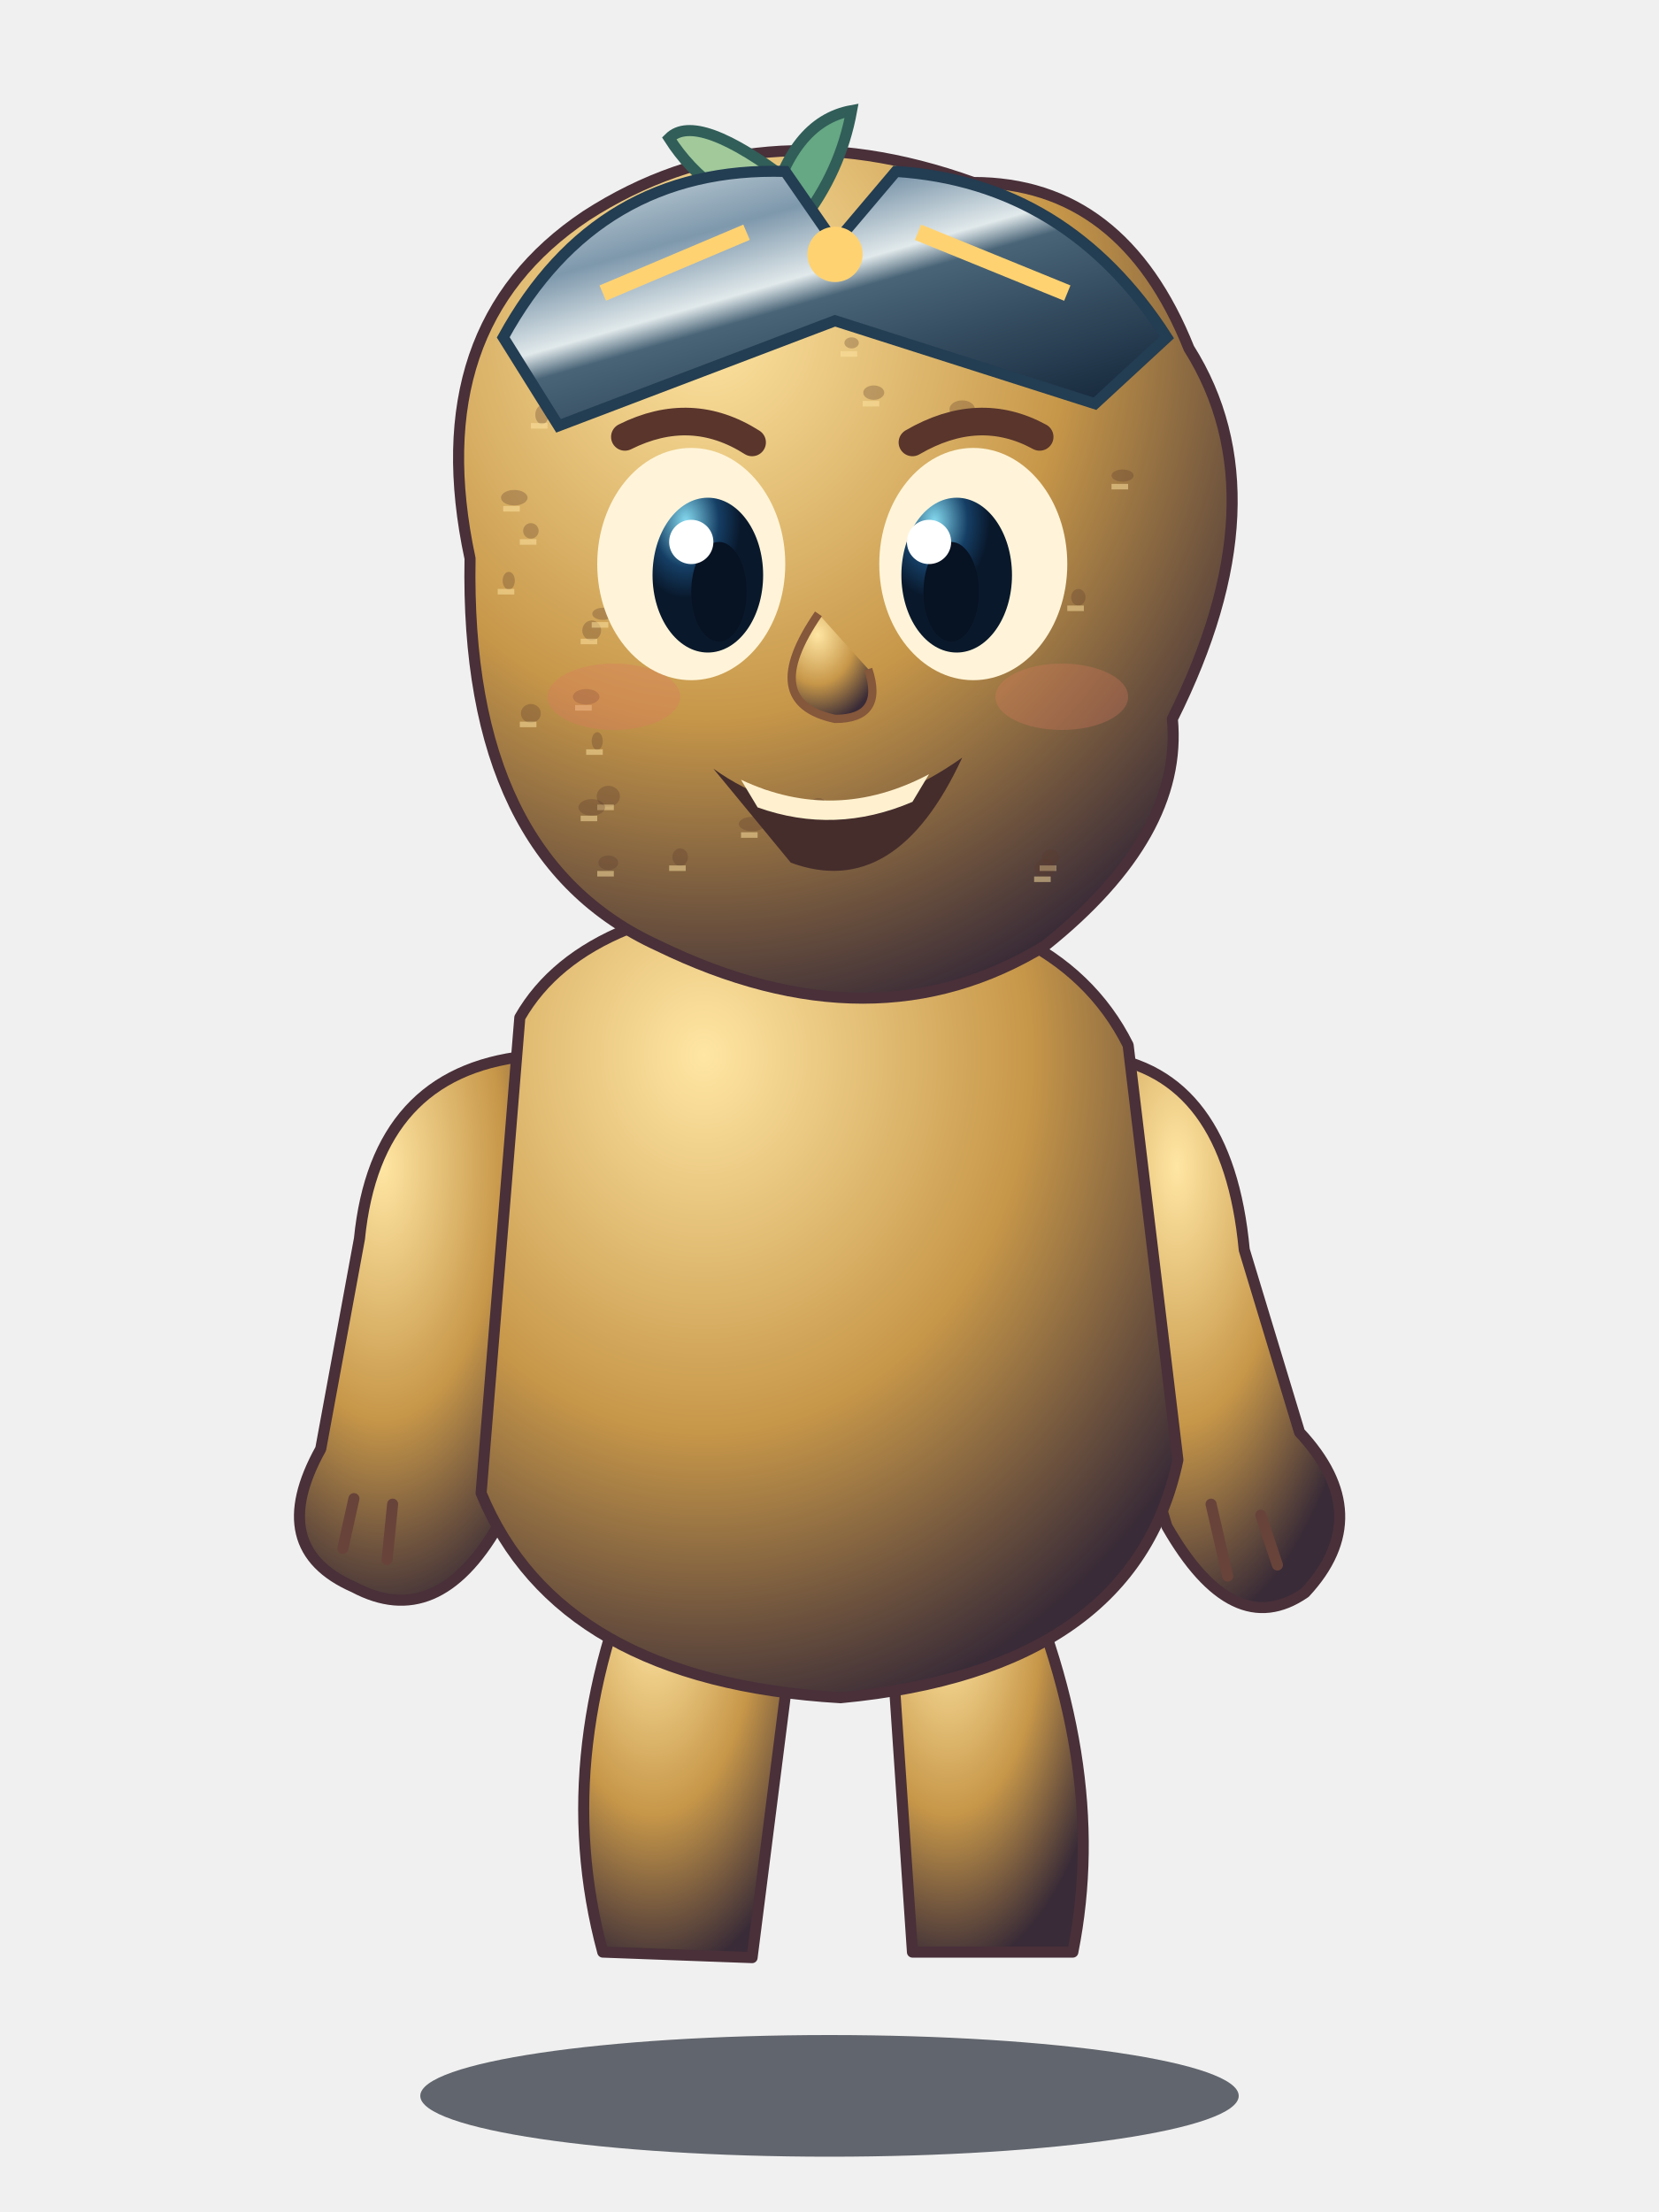
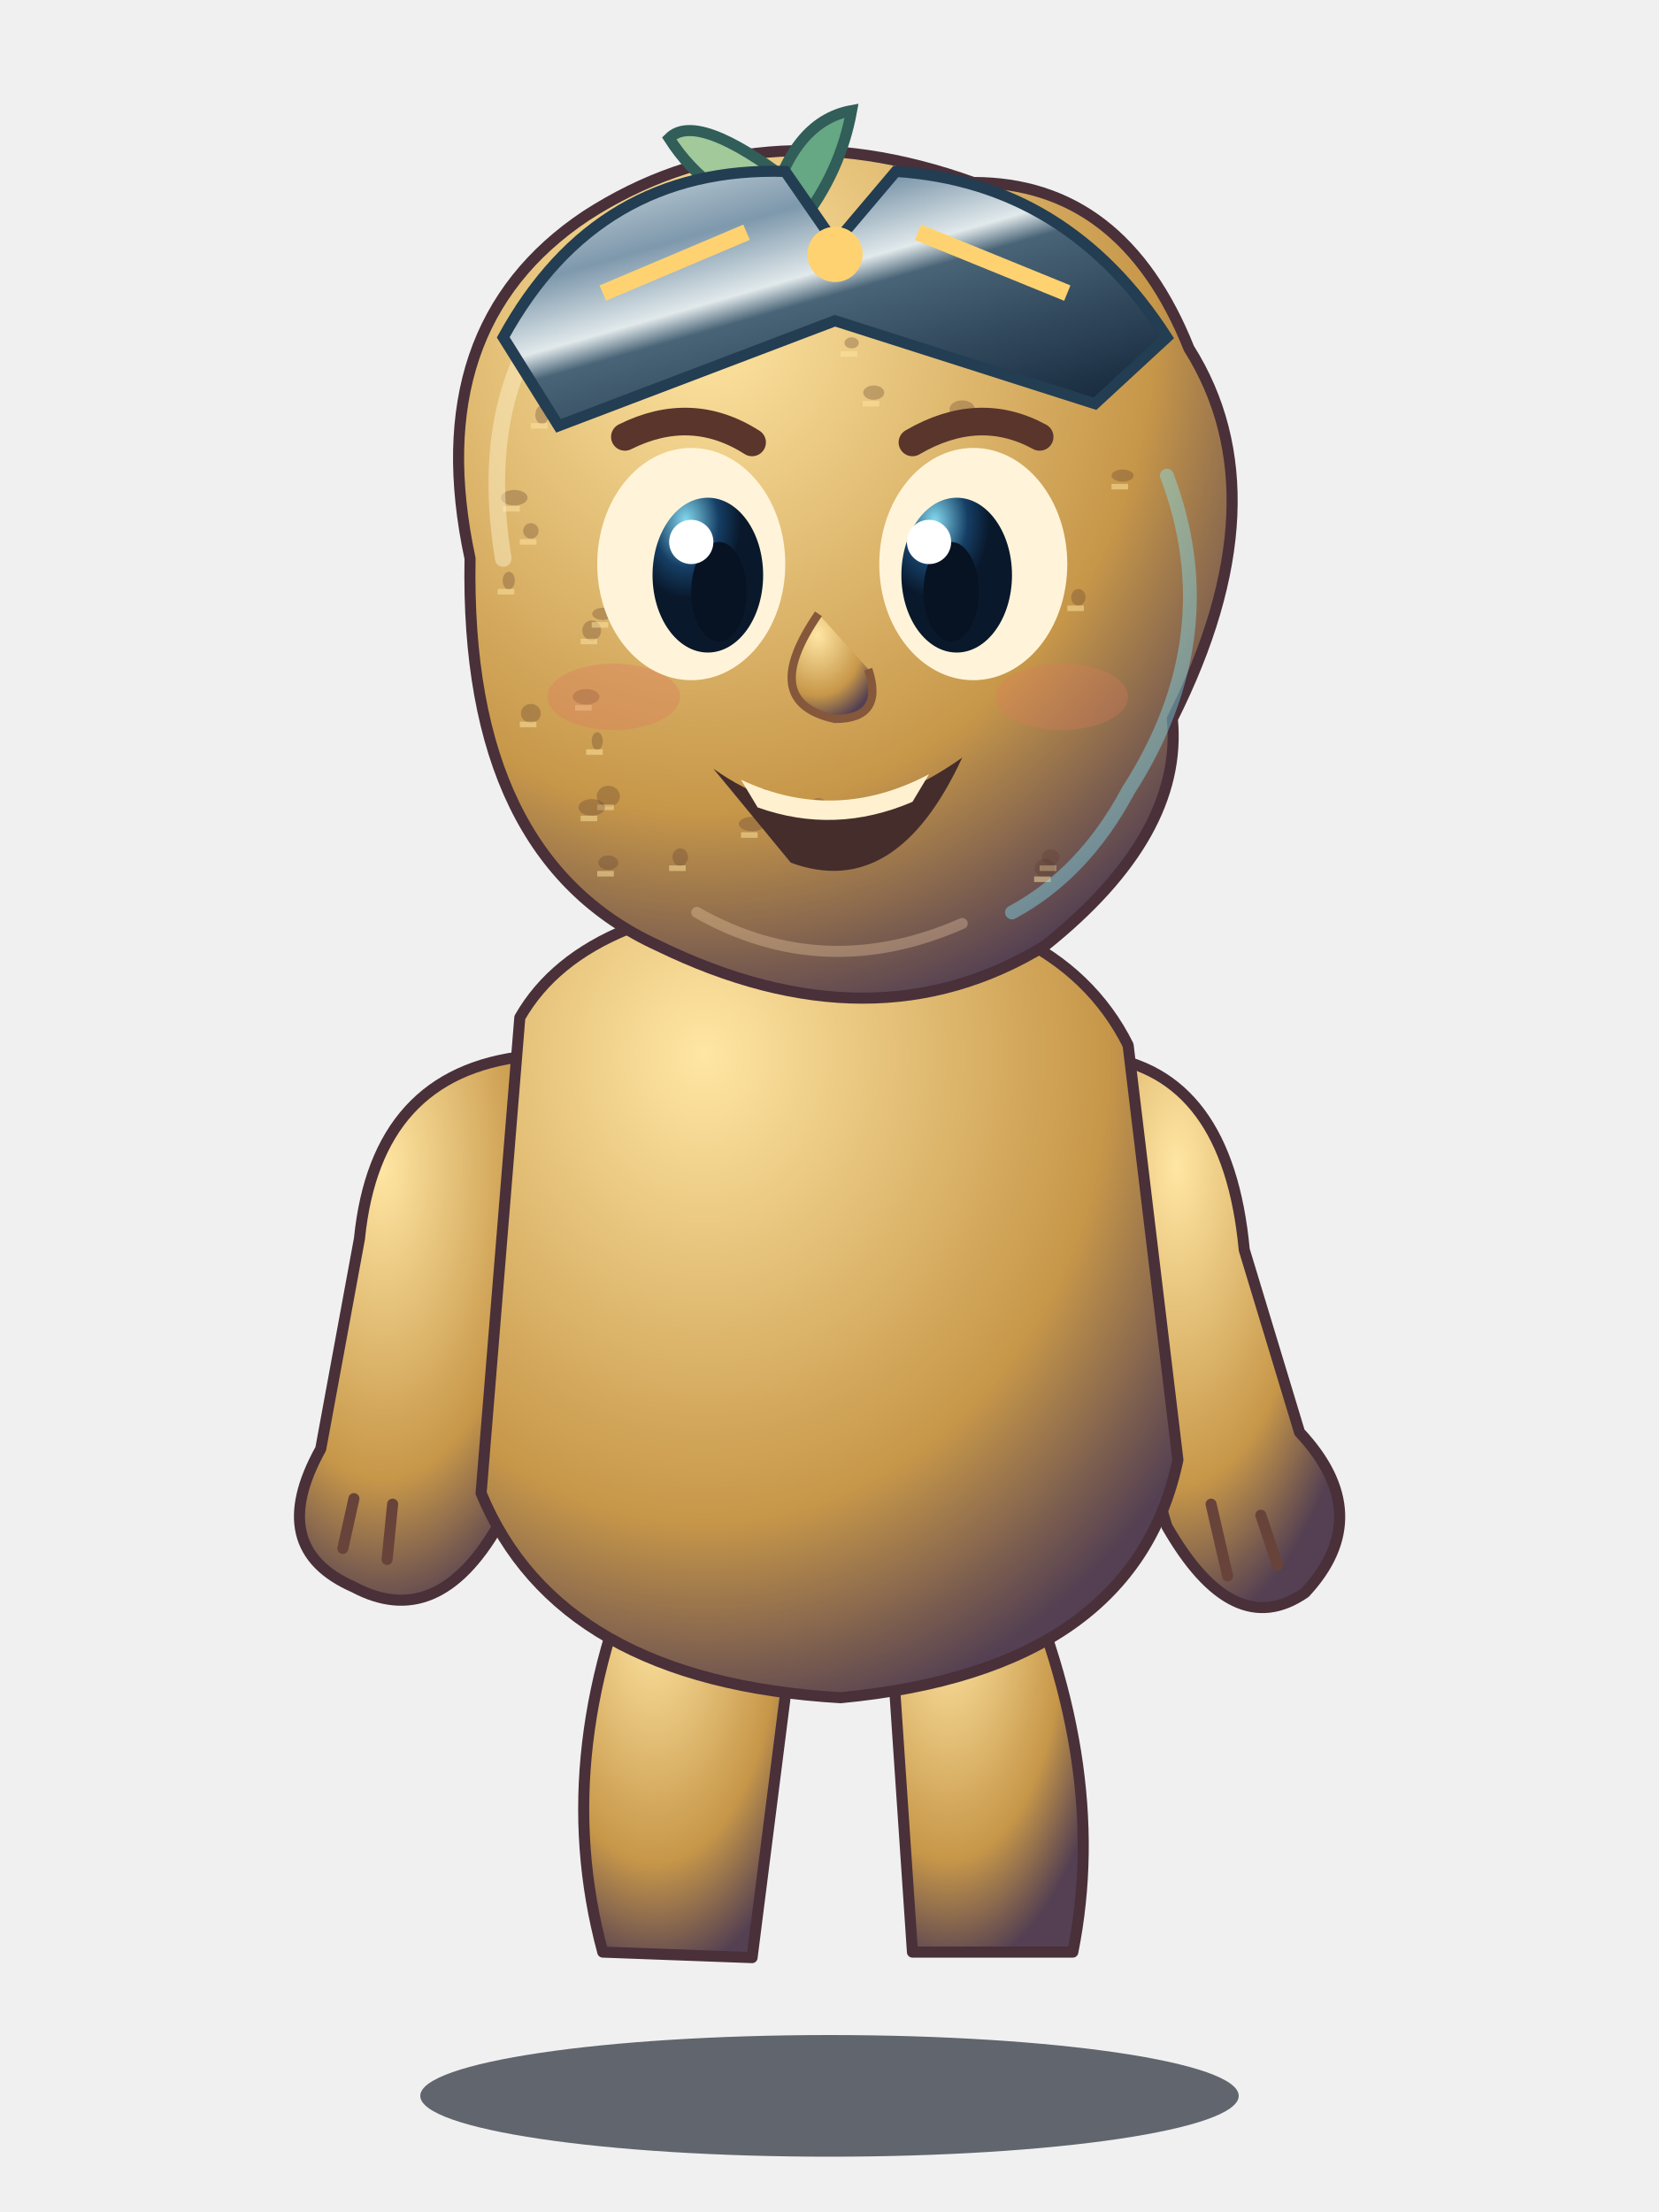
<svg xmlns="http://www.w3.org/2000/svg" viewBox="0 0 300 400">
  <defs>
    <radialGradient id="skin" cx=".32" cy=".2" r=".85">
      <stop stop-color="#ffe6a3" />
-       <stop offset=".55" stop-color="#c79749" />
-       <stop offset="1" stop-color="#392b37" />
+       <stop offset=".68" stop-color="#c79749" />
+       <stop offset="1" stop-color="#544052" />
    </radialGradient>
    <linearGradient id="cloth" x2=".8" y2="1">
      <stop stop-color="#3d5b75" />
      <stop offset=".5" stop-color="#253648" />
      <stop offset="1" stop-color="#101b2d" />
    </linearGradient>
    <linearGradient id="metal" x2=".75" y2="1">
      <stop stop-color="#dce6e9" />
      <stop offset=".3" stop-color="#7e98ac" />
      <stop offset=".48" stop-color="#e1e9eb" />
      <stop offset=".55" stop-color="#496477" />
      <stop offset="1" stop-color="#192c40" />
    </linearGradient>
    <linearGradient id="trim" x2="1" y2="1">
      <stop stop-color="#edfcff" />
      <stop offset=".4" stop-color="#ffd271" />
      <stop offset="1" stop-color="#287c9f" />
    </linearGradient>
    <linearGradient id="leather" x2=".8" y2="1">
      <stop stop-color="#c59269" />
      <stop offset=".5" stop-color="#855339" />
      <stop offset="1" stop-color="#392722" />
    </linearGradient>
    <linearGradient id="hair" x2=".3" y2="1">
      <stop stop-color="#8f5a36" />
      <stop offset=".6" stop-color="#492b25" />
      <stop offset="1" stop-color="#241b22" />
    </linearGradient>
    <radialGradient id="lens" cx=".3" cy=".15">
      <stop stop-color="#84d9ef" />
      <stop offset=".6" stop-color="#153e64" />
      <stop offset="1" stop-color="#09182b" />
    </radialGradient>
  </defs>
  <ellipse cx="150" cy="379" rx="74" ry="11" fill="#020916" opacity=".6" />
  <g stroke="#493039" stroke-width="2" stroke-linejoin="round">
    <path d="M118 276Q99 316 109 353L136 354L145 283Z" fill="url(#skin)" />
    <path d="M160 279L165 353L194 353Q201 318 182 278Z" fill="url(#skin)" />
    <path d="M95 191Q68 194 65 224L58 262Q48 280 64 287Q79 295 90 276L101 235Z" fill="url(#skin)" />
    <path d="M199 191Q222 194 225 226L235 259Q249 274 236 288Q223 297 211 276L199 236Z" fill="url(#skin)" />
    <path d="M94 184Q106 163 148 162Q191 163 204 189L213 264Q205 302 152 307Q101 304 87 270Z" fill="url(#skin)" />
    <path d="M85 101Q76 59 106 39Q137 19 176 33Q203 33 215 63Q232 90 212 130Q214 151 189 171Q158 190 119 171Q84 155 85 101Z" fill="url(#skin)" />
  </g>
  <ellipse cx="153" cy="150" rx="1.3" ry="1.8" fill="#59392d" opacity=".3" />
  <path d="M151 152l3 0" stroke="#ffe6a3" opacity=".5" />
  <ellipse cx="195" cy="108" rx="1.3" ry="1.5" fill="#59392d" opacity=".3" />
  <path d="M193 110l3 0" stroke="#ffe6a3" opacity=".5" />
  <ellipse cx="93" cy="90" rx="2.4" ry="1.4" fill="#59392d" opacity=".3" />
  <path d="M91 92l3 0" stroke="#ffe6a3" opacity=".5" />
  <ellipse cx="110" cy="144" rx="2.1" ry="1.9" fill="#59392d" opacity=".3" />
  <path d="M108 146l3 0" stroke="#ffe6a3" opacity=".5" />
  <ellipse cx="180" cy="48" rx="1.7" ry="2.0" fill="#59392d" opacity=".3" />
  <path d="M178 50l3 0" stroke="#ffe6a3" opacity=".5" />
  <ellipse cx="190" cy="155" rx="1.6" ry="1.4" fill="#59392d" opacity=".3" />
  <path d="M188 157l3 0" stroke="#ffe6a3" opacity=".5" />
  <ellipse cx="106" cy="126" rx="2.4" ry="1.4" fill="#59392d" opacity=".3" />
  <path d="M104 128l3 0" stroke="#ffe6a3" opacity=".5" />
  <ellipse cx="107" cy="146" rx="2.4" ry="1.5" fill="#59392d" opacity=".3" />
  <path d="M105 148l3 0" stroke="#ffe6a3" opacity=".5" />
  <ellipse cx="154" cy="62" rx="1.3" ry="1.0" fill="#59392d" opacity=".3" />
  <path d="M152 64l3 0" stroke="#ffe6a3" opacity=".5" />
  <ellipse cx="122" cy="52" rx="2.2" ry="1.2" fill="#59392d" opacity=".3" />
  <path d="M120 54l3 0" stroke="#ffe6a3" opacity=".5" />
  <ellipse cx="189" cy="157" rx="1.9" ry="1.7" fill="#59392d" opacity=".3" />
  <path d="M187 159l3 0" stroke="#ffe6a3" opacity=".5" />
  <ellipse cx="107" cy="114" rx="1.7" ry="1.8" fill="#59392d" opacity=".3" />
  <path d="M105 116l3 0" stroke="#ffe6a3" opacity=".5" />
  <ellipse cx="110" cy="156" rx="1.8" ry="1.3" fill="#59392d" opacity=".3" />
  <path d="M108 158l3 0" stroke="#ffe6a3" opacity=".5" />
  <ellipse cx="126" cy="46" rx="2.3" ry="1.2" fill="#59392d" opacity=".3" />
  <path d="M124 48l3 0" stroke="#ffe6a3" opacity=".5" />
  <ellipse cx="92" cy="105" rx="1.1" ry="1.6" fill="#59392d" opacity=".3" />
  <path d="M90 107l3 0" stroke="#ffe6a3" opacity=".5" />
  <ellipse cx="158" cy="71" rx="1.9" ry="1.3" fill="#59392d" opacity=".3" />
  <path d="M156 73l3 0" stroke="#ffe6a3" opacity=".5" />
  <ellipse cx="171" cy="57" rx="1.3" ry="1.2" fill="#59392d" opacity=".3" />
  <path d="M169 59l3 0" stroke="#ffe6a3" opacity=".5" />
  <ellipse cx="136" cy="149" rx="2.4" ry="1.3" fill="#59392d" opacity=".3" />
  <path d="M134 151l3 0" stroke="#ffe6a3" opacity=".5" />
  <ellipse cx="123" cy="56" rx="1.3" ry="1.9" fill="#59392d" opacity=".3" />
  <path d="M121 58l3 0" stroke="#ffe6a3" opacity=".5" />
  <ellipse cx="96" cy="129" rx="1.8" ry="1.7" fill="#59392d" opacity=".3" />
  <path d="M94 131l3 0" stroke="#ffe6a3" opacity=".5" />
  <ellipse cx="167" cy="44" rx="2.3" ry="1.5" fill="#59392d" opacity=".3" />
  <path d="M165 46l3 0" stroke="#ffe6a3" opacity=".5" />
  <ellipse cx="123" cy="155" rx="1.4" ry="1.6" fill="#59392d" opacity=".3" />
  <path d="M121 157l3 0" stroke="#ffe6a3" opacity=".5" />
  <ellipse cx="148" cy="146" rx="1.6" ry="1.7" fill="#59392d" opacity=".3" />
  <path d="M146 148l3 0" stroke="#ffe6a3" opacity=".5" />
  <ellipse cx="128" cy="49" rx="2.3" ry="1.7" fill="#59392d" opacity=".3" />
  <path d="M126 51l3 0" stroke="#ffe6a3" opacity=".5" />
  <ellipse cx="96" cy="96" rx="1.4" ry="1.4" fill="#59392d" opacity=".3" />
  <path d="M94 98l3 0" stroke="#ffe6a3" opacity=".5" />
  <ellipse cx="203" cy="86" rx="2.0" ry="1.1" fill="#59392d" opacity=".3" />
  <path d="M201 88l3 0" stroke="#ffe6a3" opacity=".5" />
  <ellipse cx="98" cy="75" rx="1.2" ry="1.7" fill="#59392d" opacity=".3" />
  <path d="M96 77l3 0" stroke="#ffe6a3" opacity=".5" />
  <ellipse cx="138" cy="144" rx="1.2" ry="1.4" fill="#59392d" opacity=".3" />
  <path d="M136 146l3 0" stroke="#ffe6a3" opacity=".5" />
  <ellipse cx="190" cy="97" rx="1.7" ry="1.9" fill="#59392d" opacity=".3" />
  <path d="M188 99l3 0" stroke="#ffe6a3" opacity=".5" />
  <ellipse cx="109" cy="111" rx="1.9" ry="1.1" fill="#59392d" opacity=".3" />
  <path d="M107 113l3 0" stroke="#ffe6a3" opacity=".5" />
  <ellipse cx="108" cy="134" rx="1.0" ry="1.6" fill="#59392d" opacity=".3" />
  <path d="M106 136l3 0" stroke="#ffe6a3" opacity=".5" />
  <ellipse cx="174" cy="74" rx="2.3" ry="1.6" fill="#59392d" opacity=".3" />
  <path d="M172 76l3 0" stroke="#ffe6a3" opacity=".5" />
  <ellipse cx="109" cy="60" rx="1.2" ry="1.4" fill="#59392d" opacity=".3" />
  <path d="M107 62l3 0" stroke="#ffe6a3" opacity=".5" />
  <ellipse cx="115" cy="46" rx="2.0" ry="1.8" fill="#59392d" opacity=".3" />
  <path d="M113 48l3 0" stroke="#ffe6a3" opacity=".5" />
  <path d="M100 70Q99 52 121 45" stroke="#fff6d9" opacity=".38" stroke-width="7" stroke-linecap="round" fill="none" />
+   <path d="M91 101Q85 64 110 46" fill="none" stroke="#fff4ce" stroke-width="3" stroke-linecap="round" opacity=".45" />
+   <path d="M211 86Q222 115 204 143Q196 158 183 165" fill="none" stroke="#82ecff" stroke-width="2.5" stroke-linecap="round" opacity=".4" />
+   <path d="M126 165Q149 178 174 167" fill="none" stroke="#ffdfb1" stroke-width="2" stroke-linecap="round" opacity=".3" />
  <ellipse cx="111" cy="126" rx="12" ry="6" fill="#dc785e" opacity=".35" />
  <ellipse cx="192" cy="126" rx="12" ry="6" fill="#dc785e" opacity=".3" />
  <path d="M113 79Q125 73 136 80M165 80Q177 73 188 79" fill="none" stroke="#59352c" stroke-width="5" stroke-linecap="round" />
  <g>
    <ellipse cx="125" cy="102" rx="17" ry="21" fill="#fff4d9" />
    <ellipse cx="176" cy="102" rx="17" ry="21" fill="#fff4d9" />
    <ellipse cx="128" cy="104" rx="10" ry="14" fill="url(#lens)" />
    <ellipse cx="173" cy="104" rx="10" ry="14" fill="url(#lens)" />
    <ellipse cx="130" cy="107" rx="5" ry="9" fill="#071222" />
    <ellipse cx="172" cy="107" rx="5" ry="9" fill="#071222" />
    <circle cx="125" cy="98" r="4" fill="white" />
    <circle cx="168" cy="98" r="4" fill="white" />
  </g>
  <path d="M148 111Q137 127 151 130Q160 130 157 121" fill="url(#skin)" stroke="#85573b" stroke-width="1.5" />
  <path d="M129 139Q150 154 174 137Q162 163 143 156Z" fill="#452d2c" />
  <path d="M134 141Q151 149 168 140L165 145Q151 151 137 146Z" fill="#fff1cf" />
  <path d="M64 271l-2 9m9-8-1 10m158-8 3 9m-12-11 3 13" stroke="#68433a" stroke-width="2" stroke-linecap="round" />
  <path d="M139 39Q143 22 154 20Q152 31 145 40" fill="#66a784" stroke="#315e58" stroke-width="2" />
  <path d="M143 33Q126 20 121 25Q128 36 142 40" fill="#a1c99a" stroke="#315e58" stroke-width="2" />
  <path d="M91 61Q108 30 142 31L151 44L162 31Q193 33 211 61L198 73L151 58L101 77Z" fill="url(#metal)" stroke="#233d52" stroke-width="2" />
  <path d="M109 53L135 42m31 0 27 11" stroke="#ffd271" stroke-width="3" />
  <circle cx="151" cy="46" r="5" fill="#ffd271" />
</svg>
